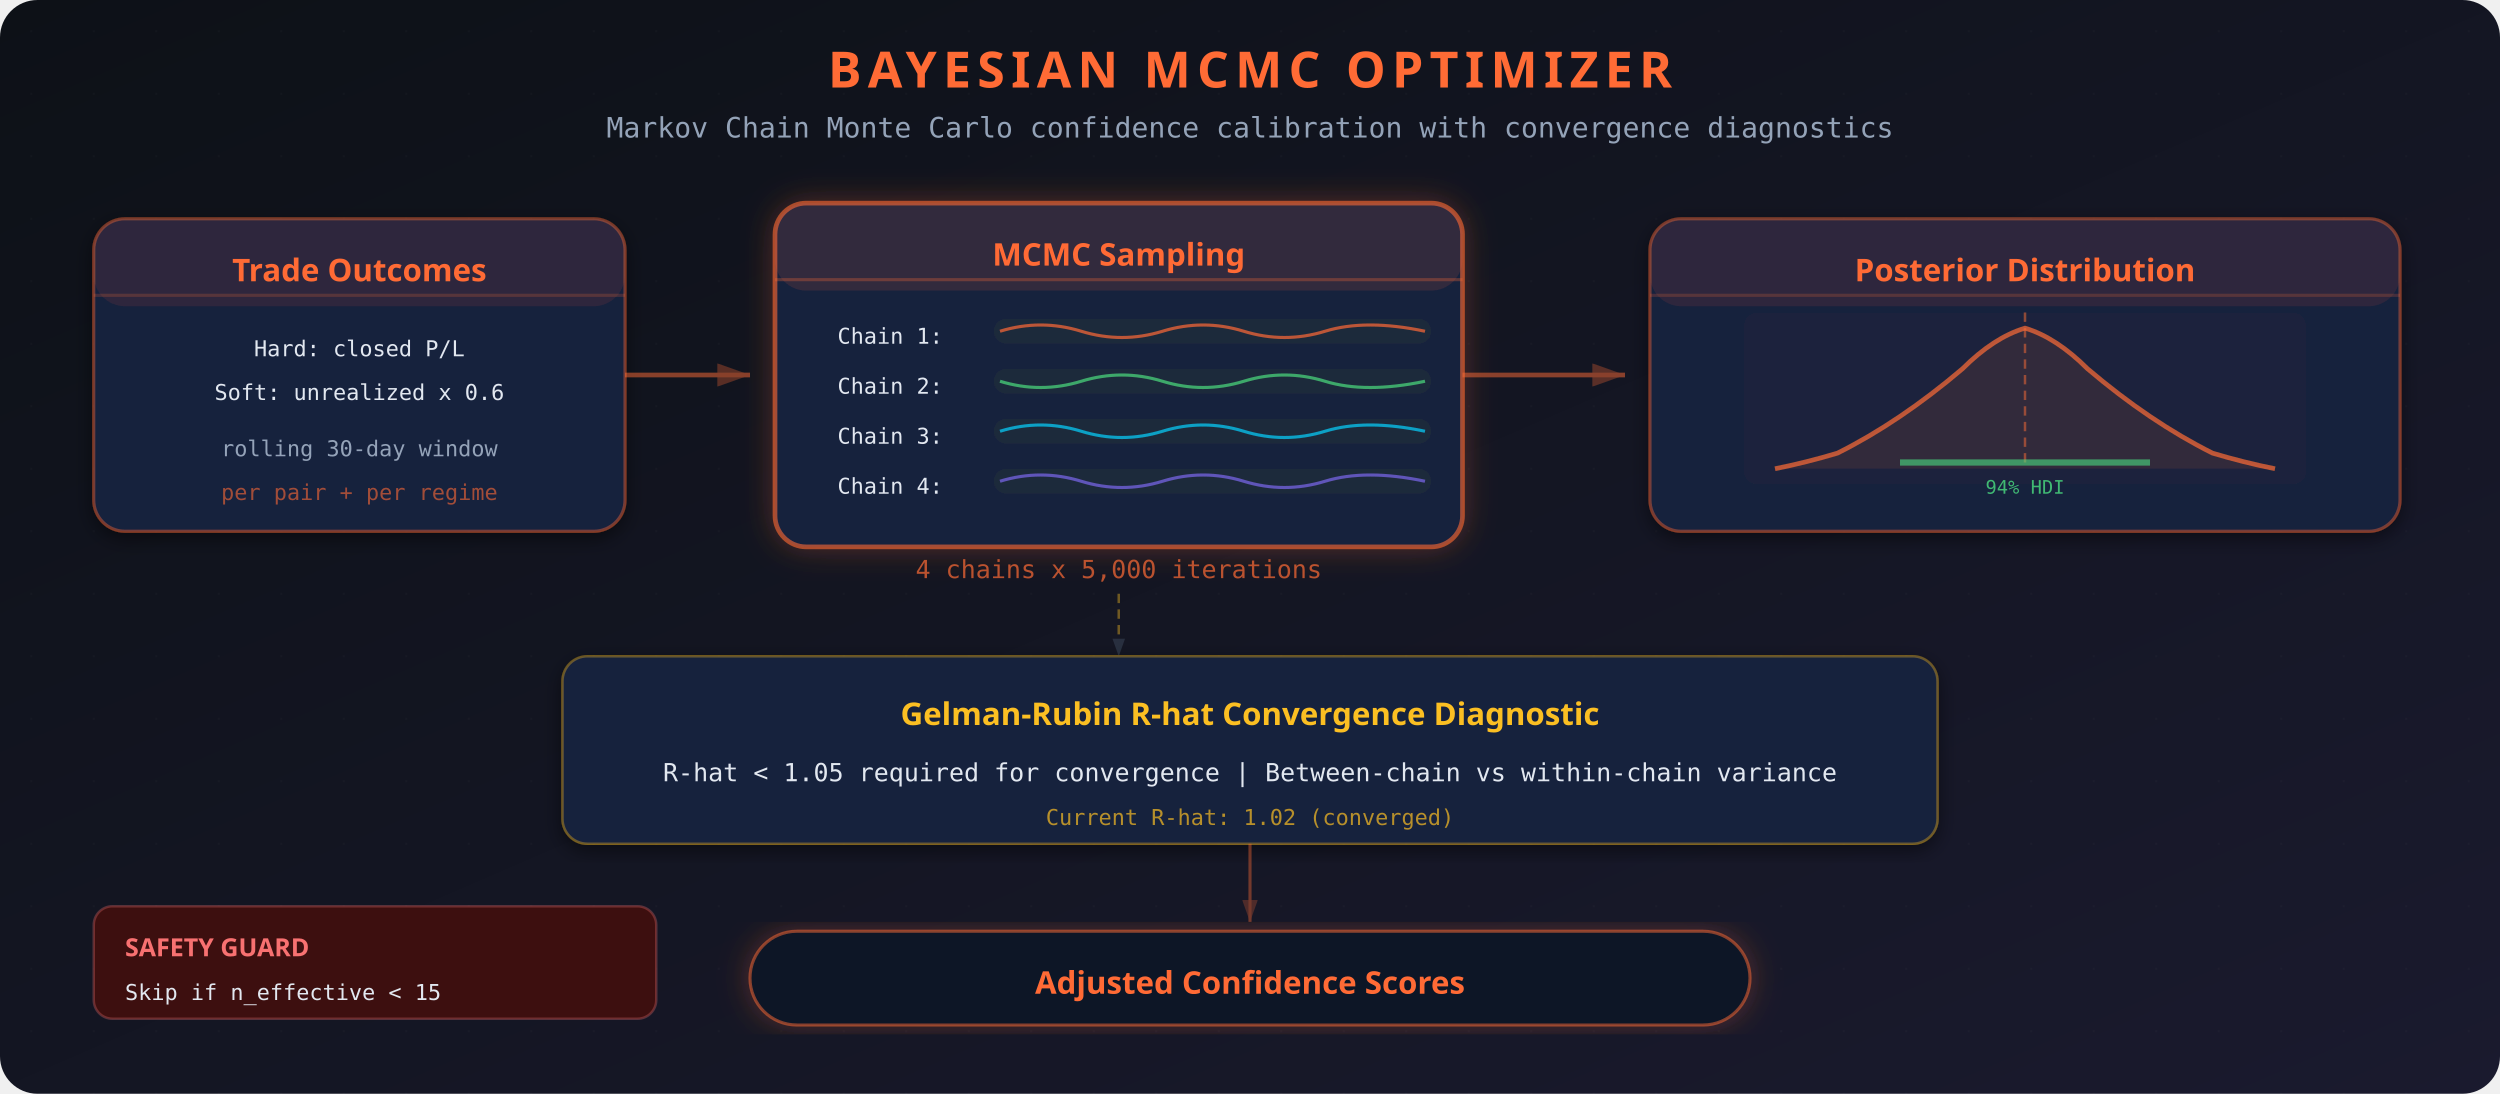
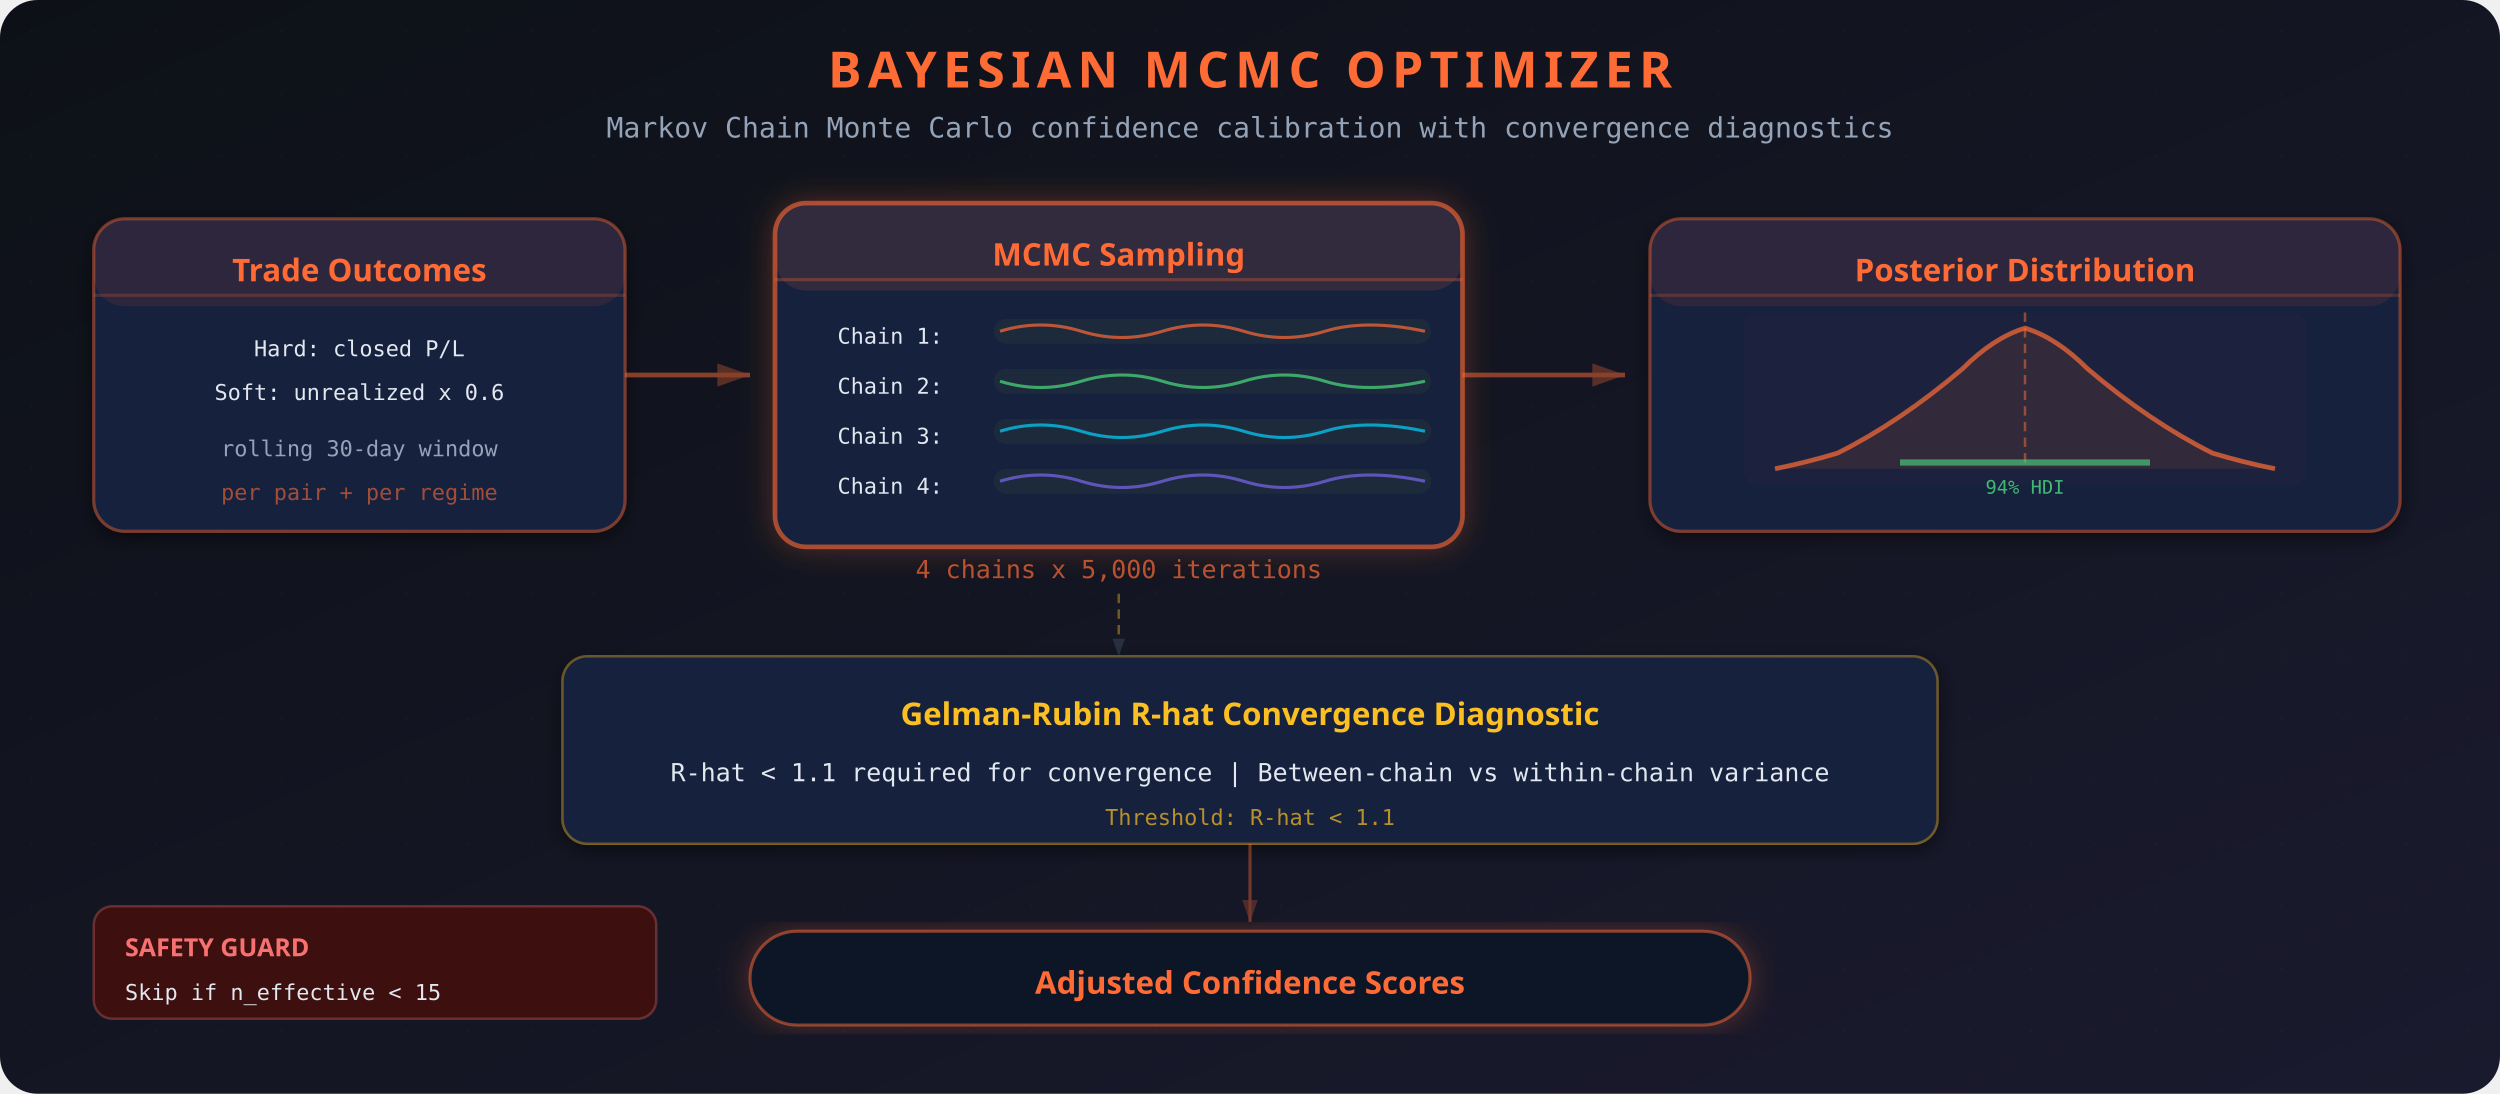
<svg xmlns="http://www.w3.org/2000/svg" viewBox="0 0 800 350" width="800" height="350">
  <defs>
    <linearGradient id="mcmcBg" x1="0%" y1="0%" x2="100%" y2="100%">
      <stop offset="0%" style="stop-color:#0D1117" />
      <stop offset="100%" style="stop-color:#1A1A2E" />
    </linearGradient>
    <filter id="mcmcShadow">
      <feDropShadow dx="0" dy="2" stdDeviation="3" flood-color="#000" flood-opacity="0.5" />
    </filter>
    <filter id="mcmcGlow">
      <feDropShadow dx="0" dy="0" stdDeviation="5" flood-color="#FF6B35" flood-opacity="0.3" />
    </filter>
    <marker id="mcmcArrow" markerWidth="7" markerHeight="5" refX="7" refY="2.5" orient="auto">
      <path d="M 0 0 L 7 2.5 L 0 5 Z" fill="#FF6B35" opacity="0.6" />
    </marker>
    <marker id="mcmcArrowG" markerWidth="7" markerHeight="5" refX="7" refY="2.5" orient="auto">
      <path d="M 0 0 L 7 2.5 L 0 5 Z" fill="#475569" />
    </marker>
    <pattern id="mcmcGrid" width="20" height="20" patternUnits="userSpaceOnUse">
      <circle cx="10" cy="10" r="0.3" fill="#fff" opacity="0.03" />
    </pattern>
  </defs>
  <rect width="800" height="350" fill="url(#mcmcBg)" rx="12" />
  <rect width="800" height="350" fill="url(#mcmcGrid)" rx="12" />
  <text x="400" y="28" text-anchor="middle" font-family="'Segoe UI', system-ui, sans-serif" font-size="16" font-weight="700" fill="#FF6B35" letter-spacing="2">BAYESIAN MCMC OPTIMIZER</text>
  <text x="400" y="44" text-anchor="middle" font-family="monospace" font-size="9" fill="#94A3B8">Markov Chain Monte Carlo confidence calibration with convergence diagnostics</text>
  <g filter="url(#mcmcShadow)">
    <rect x="30" y="70" width="170" height="100" rx="10" fill="#16213E" stroke="#FF6B35" stroke-opacity="0.4" stroke-width="1" />
    <rect x="30" y="70" width="170" height="28" rx="10" fill="#FF6B35" fill-opacity="0.1" />
    <rect x="30" y="94" width="170" height="1" fill="#FF6B35" fill-opacity="0.2" />
    <text x="115" y="90" text-anchor="middle" font-family="'Segoe UI', sans-serif" font-size="10" fill="#FF6B35" font-weight="700">Trade Outcomes</text>
    <text x="115" y="114" text-anchor="middle" font-family="monospace" font-size="7" fill="#E2E8F0">Hard: closed P/L</text>
    <text x="115" y="128" text-anchor="middle" font-family="monospace" font-size="7" fill="#E2E8F0">Soft: unrealized x 0.6</text>
    <text x="115" y="146" text-anchor="middle" font-family="monospace" font-size="7" fill="#94A3B8">rolling 30-day window</text>
    <text x="115" y="160" text-anchor="middle" font-family="monospace" font-size="7" fill="#FF6B35" opacity="0.6">per pair + per regime</text>
  </g>
  <line x1="200" y1="120" x2="240" y2="120" stroke="#FF6B35" stroke-width="1.5" marker-end="url(#mcmcArrow)" opacity="0.5" />
  <g filter="url(#mcmcGlow)">
    <rect x="248" y="65" width="220" height="110" rx="10" fill="#16213E" stroke="#FF6B35" stroke-opacity="0.6" stroke-width="1.5" />
    <rect x="248" y="65" width="220" height="28" rx="10" fill="#FF6B35" fill-opacity="0.12" />
    <rect x="248" y="89" width="220" height="1" fill="#FF6B35" fill-opacity="0.3" />
    <text x="358" y="85" text-anchor="middle" font-family="'Segoe UI', sans-serif" font-size="10" fill="#FF6B35" font-weight="700">MCMC Sampling</text>
    <g transform="translate(268, 100)">
      <text x="0" y="10" font-family="monospace" font-size="7" fill="#E2E8F0">Chain 1:</text>
      <rect x="50" y="2" width="140" height="8" rx="4" fill="#1E293B" />
      <path d="M 52 6 Q 65 2, 78 6 Q 91 10, 104 6 Q 117 2, 130 6 Q 143 10, 156 6 Q 169 2, 188 6" fill="none" stroke="#FF6B35" stroke-opacity="0.7" stroke-width="1" />
      <text x="0" y="26" font-family="monospace" font-size="7" fill="#E2E8F0">Chain 2:</text>
      <rect x="50" y="18" width="140" height="8" rx="4" fill="#1E293B" />
      <path d="M 52 22 Q 65 26, 78 22 Q 91 18, 104 22 Q 117 26, 130 22 Q 143 18, 156 22 Q 169 26, 188 22" fill="none" stroke="#4ADE80" stroke-opacity="0.7" stroke-width="1" />
      <text x="0" y="42" font-family="monospace" font-size="7" fill="#E2E8F0">Chain 3:</text>
      <rect x="50" y="34" width="140" height="8" rx="4" fill="#1E293B" />
      <path d="M 52 38 Q 65 34, 78 38 Q 91 42, 104 38 Q 117 34, 130 38 Q 143 42, 156 38 Q 169 34, 188 38" fill="none" stroke="#00D4FF" stroke-opacity="0.7" stroke-width="1" />
      <text x="0" y="58" font-family="monospace" font-size="7" fill="#E2E8F0">Chain 4:</text>
      <rect x="50" y="50" width="140" height="8" rx="4" fill="#1E293B" />
      <path d="M 52 54 Q 65 50, 78 54 Q 91 58, 104 54 Q 117 50, 130 54 Q 143 58, 156 54 Q 169 50, 188 54" fill="none" stroke="#7B68EE" stroke-opacity="0.7" stroke-width="1" />
    </g>
  </g>
  <text x="358" y="185" text-anchor="middle" font-family="monospace" font-size="8" fill="#FF6B35" opacity="0.7">4 chains x 5,000 iterations</text>
  <line x1="468" y1="120" x2="520" y2="120" stroke="#FF6B35" stroke-width="1.5" marker-end="url(#mcmcArrow)" opacity="0.5" />
  <g filter="url(#mcmcShadow)">
    <rect x="528" y="70" width="240" height="100" rx="10" fill="#16213E" stroke="#FF6B35" stroke-opacity="0.4" stroke-width="1" />
    <rect x="528" y="70" width="240" height="28" rx="10" fill="#FF6B35" fill-opacity="0.1" />
    <rect x="528" y="94" width="240" height="1" fill="#FF6B35" fill-opacity="0.2" />
    <text x="648" y="90" text-anchor="middle" font-family="'Segoe UI', sans-serif" font-size="10" fill="#FF6B35" font-weight="700">Posterior Distribution</text>
    <g transform="translate(558, 100)">
      <rect x="0" y="0" width="180" height="55" rx="4" fill="#1E293B" fill-opacity="0.5" />
      <path d="M 10 50 Q 20 48, 30 45 Q 50 35, 70 18 Q 80 8, 90 5 Q 100 8, 110 18 Q 130 35, 150 45 Q 160 48, 170 50" fill="#FF6B35" fill-opacity="0.1" stroke="#FF6B35" stroke-width="1.5" stroke-opacity="0.7" />
      <line x1="90" y1="0" x2="90" y2="50" stroke="#FF6B35" stroke-width="0.8" stroke-dasharray="3,2" opacity="0.5" />
      <line x1="50" y1="48" x2="130" y2="48" stroke="#4ADE80" stroke-width="2" opacity="0.6" />
      <text x="90" y="58" text-anchor="middle" font-family="monospace" font-size="6" fill="#4ADE80" opacity="0.8">94% HDI</text>
    </g>
  </g>
  <g filter="url(#mcmcShadow)">
    <rect x="180" y="210" width="440" height="60" rx="8" fill="#16213E" stroke="#FBBF24" stroke-opacity="0.35" stroke-width="0.8" />
    <text x="400" y="232" text-anchor="middle" font-family="'Segoe UI', sans-serif" font-size="10" fill="#FBBF24" font-weight="700">Gelman-Rubin R-hat Convergence Diagnostic</text>
-     <text x="400" y="250" text-anchor="middle" font-family="monospace" font-size="8" fill="#E2E8F0">R-hat &lt; 1.05 required for convergence | Between-chain vs within-chain variance</text>
-     <text x="400" y="264" text-anchor="middle" font-family="monospace" font-size="7" fill="#FBBF24" opacity="0.7">Current R-hat: 1.02 (converged)</text>
+     <text x="400" y="250" text-anchor="middle" font-family="monospace" font-size="8" fill="#E2E8F0">R-hat &lt; 1.1 required for convergence | Between-chain vs within-chain variance</text>
+     <text x="400" y="264" text-anchor="middle" font-family="monospace" font-size="7" fill="#FBBF24" opacity="0.7">Threshold: R-hat &lt; 1.1</text>
  </g>
  <line x1="358" y1="190" x2="358" y2="210" stroke="#FBBF24" stroke-width="0.8" marker-end="url(#mcmcArrowG)" opacity="0.4" stroke-dasharray="3,2" />
  <line x1="400" y1="270" x2="400" y2="295" stroke="#FF6B35" stroke-width="1" marker-end="url(#mcmcArrow)" opacity="0.4" />
  <g filter="url(#mcmcGlow)">
    <rect x="240" y="298" width="320" height="30" rx="15" fill="#0A1628" stroke="#FF6B35" stroke-opacity="0.5" stroke-width="1" />
    <text x="400" y="318" text-anchor="middle" font-family="'Segoe UI', sans-serif" font-size="10" fill="#FF6B35" font-weight="700">Adjusted Confidence Scores</text>
  </g>
  <g>
    <rect x="30" y="290" width="180" height="36" rx="6" fill="#3D0F0F" stroke="#F87171" stroke-opacity="0.3" stroke-width="0.8" />
    <text x="40" y="306" font-family="'Segoe UI', sans-serif" font-size="8" fill="#F87171" font-weight="700">SAFETY GUARD</text>
    <text x="40" y="320" font-family="monospace" font-size="7" fill="#E2E8F0">Skip if n_effective &lt; 15</text>
  </g>
</svg>
